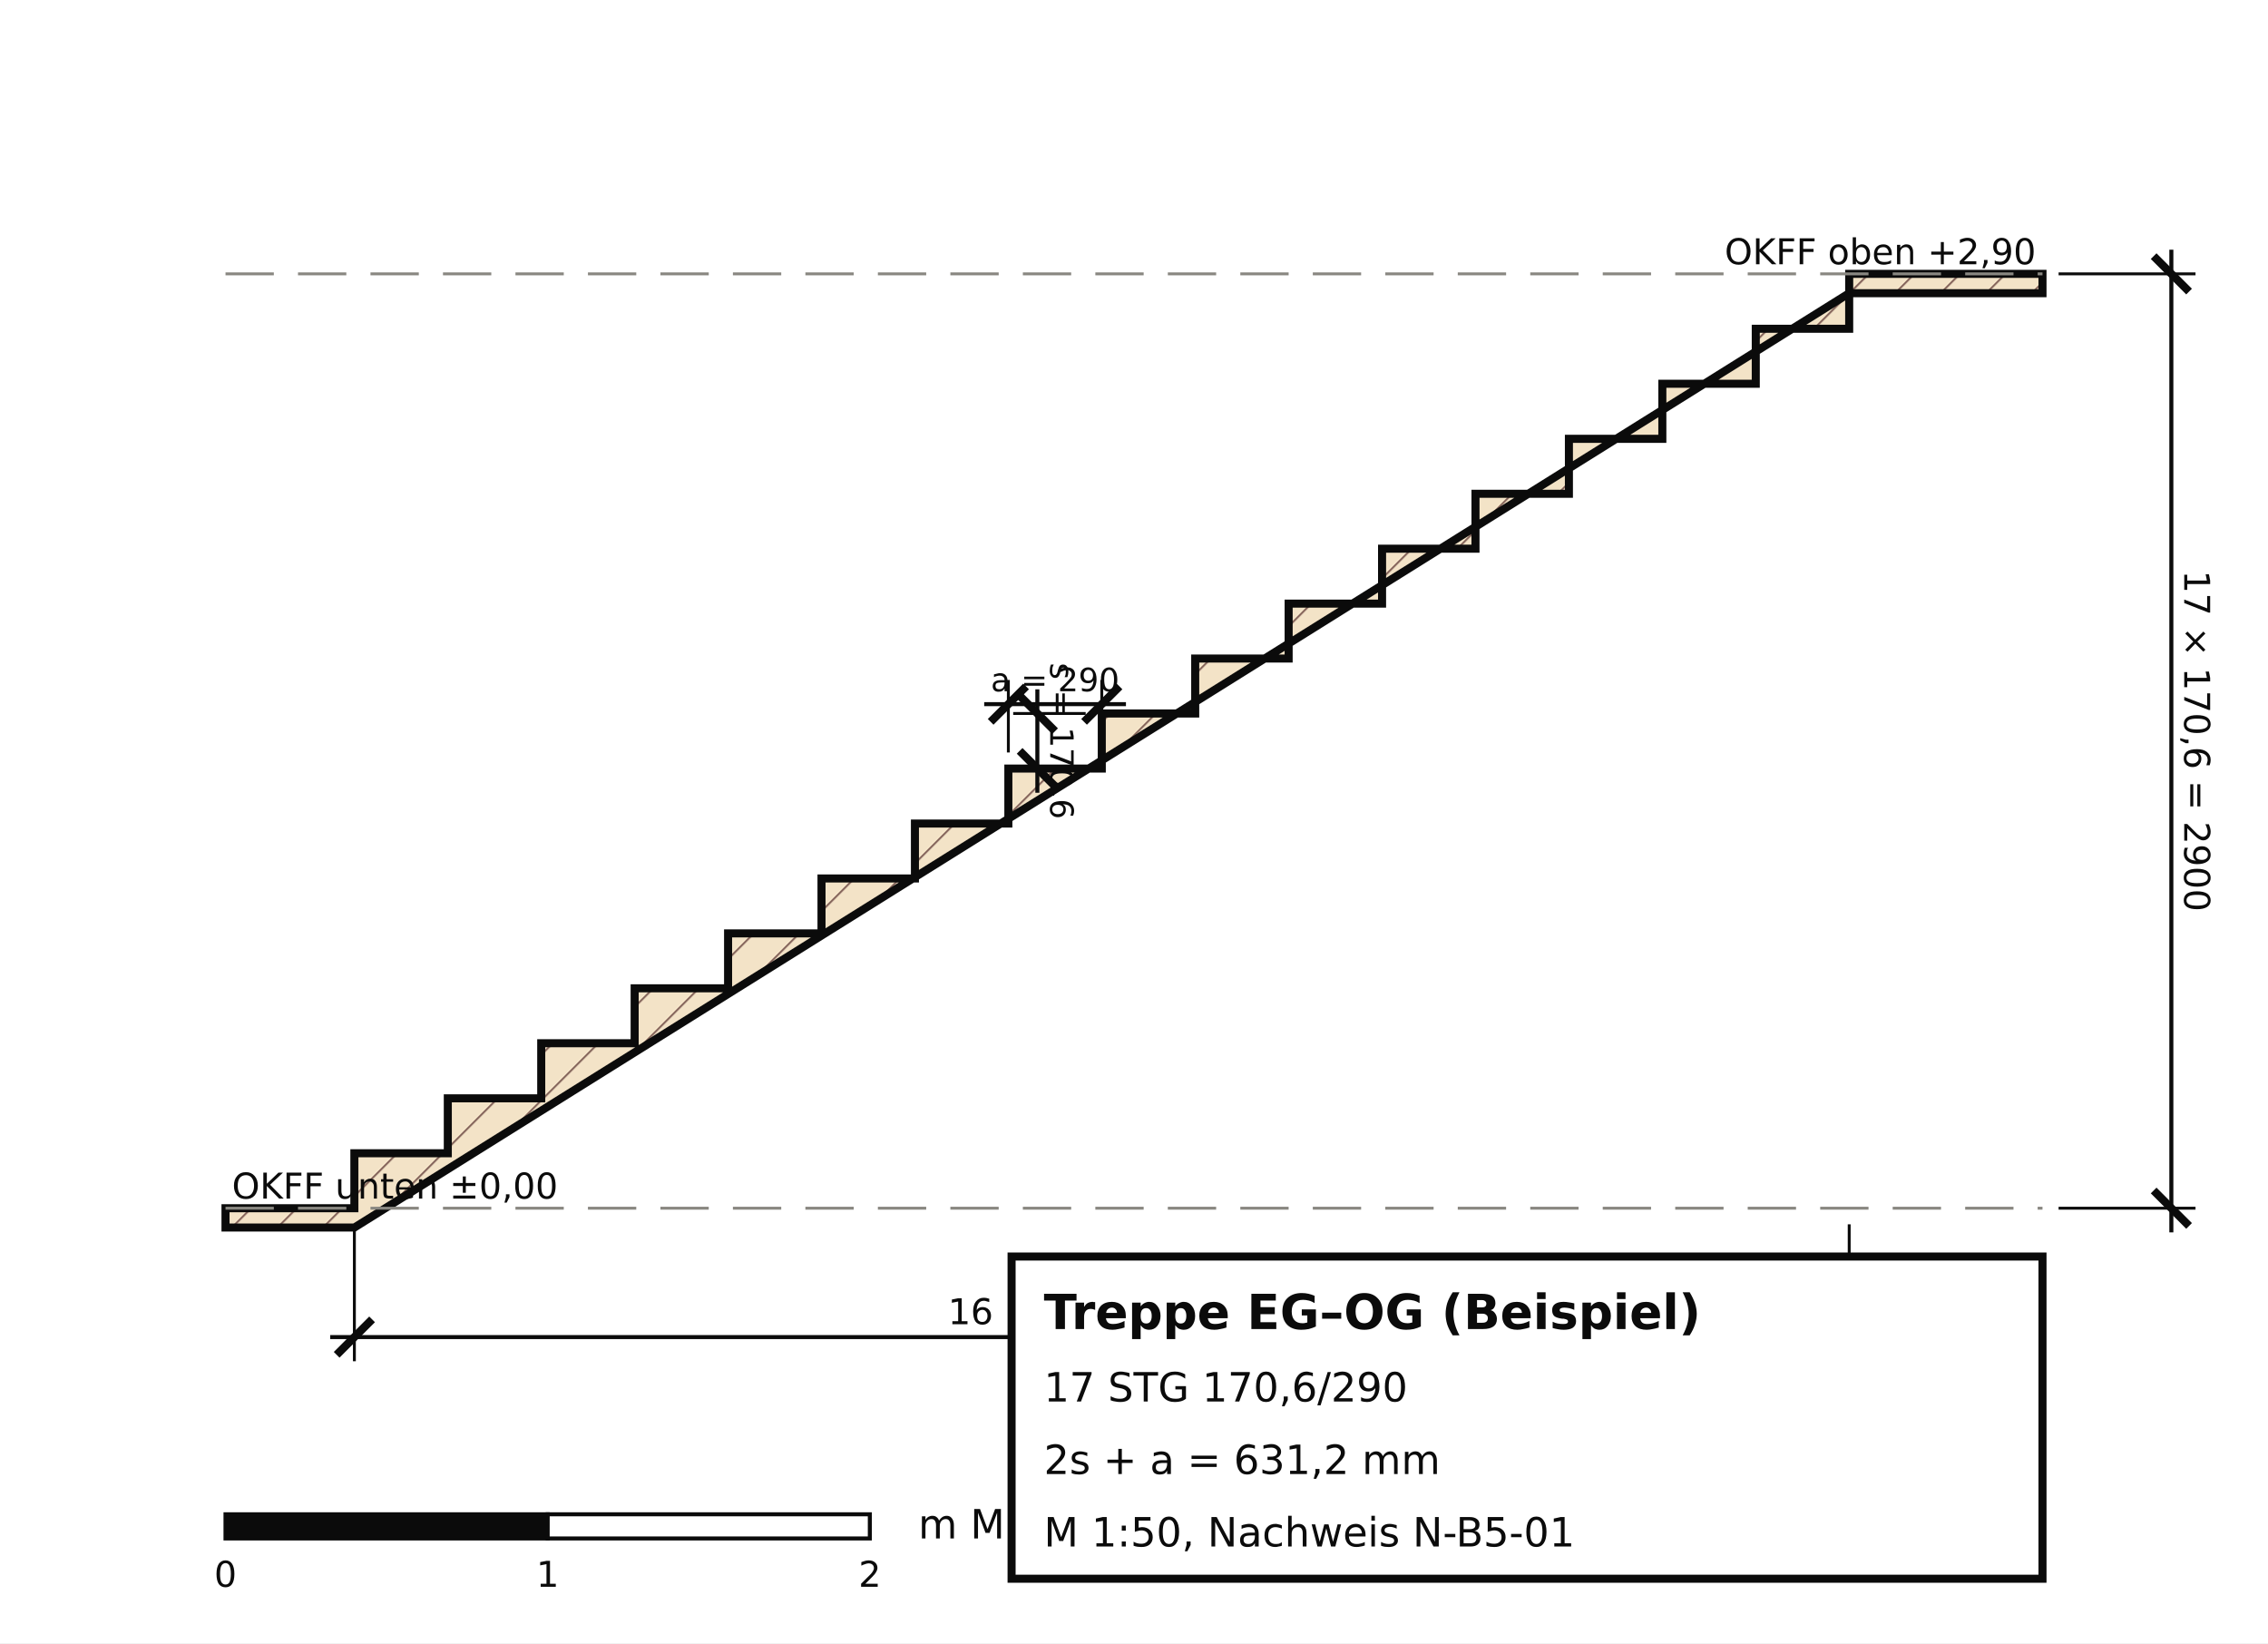
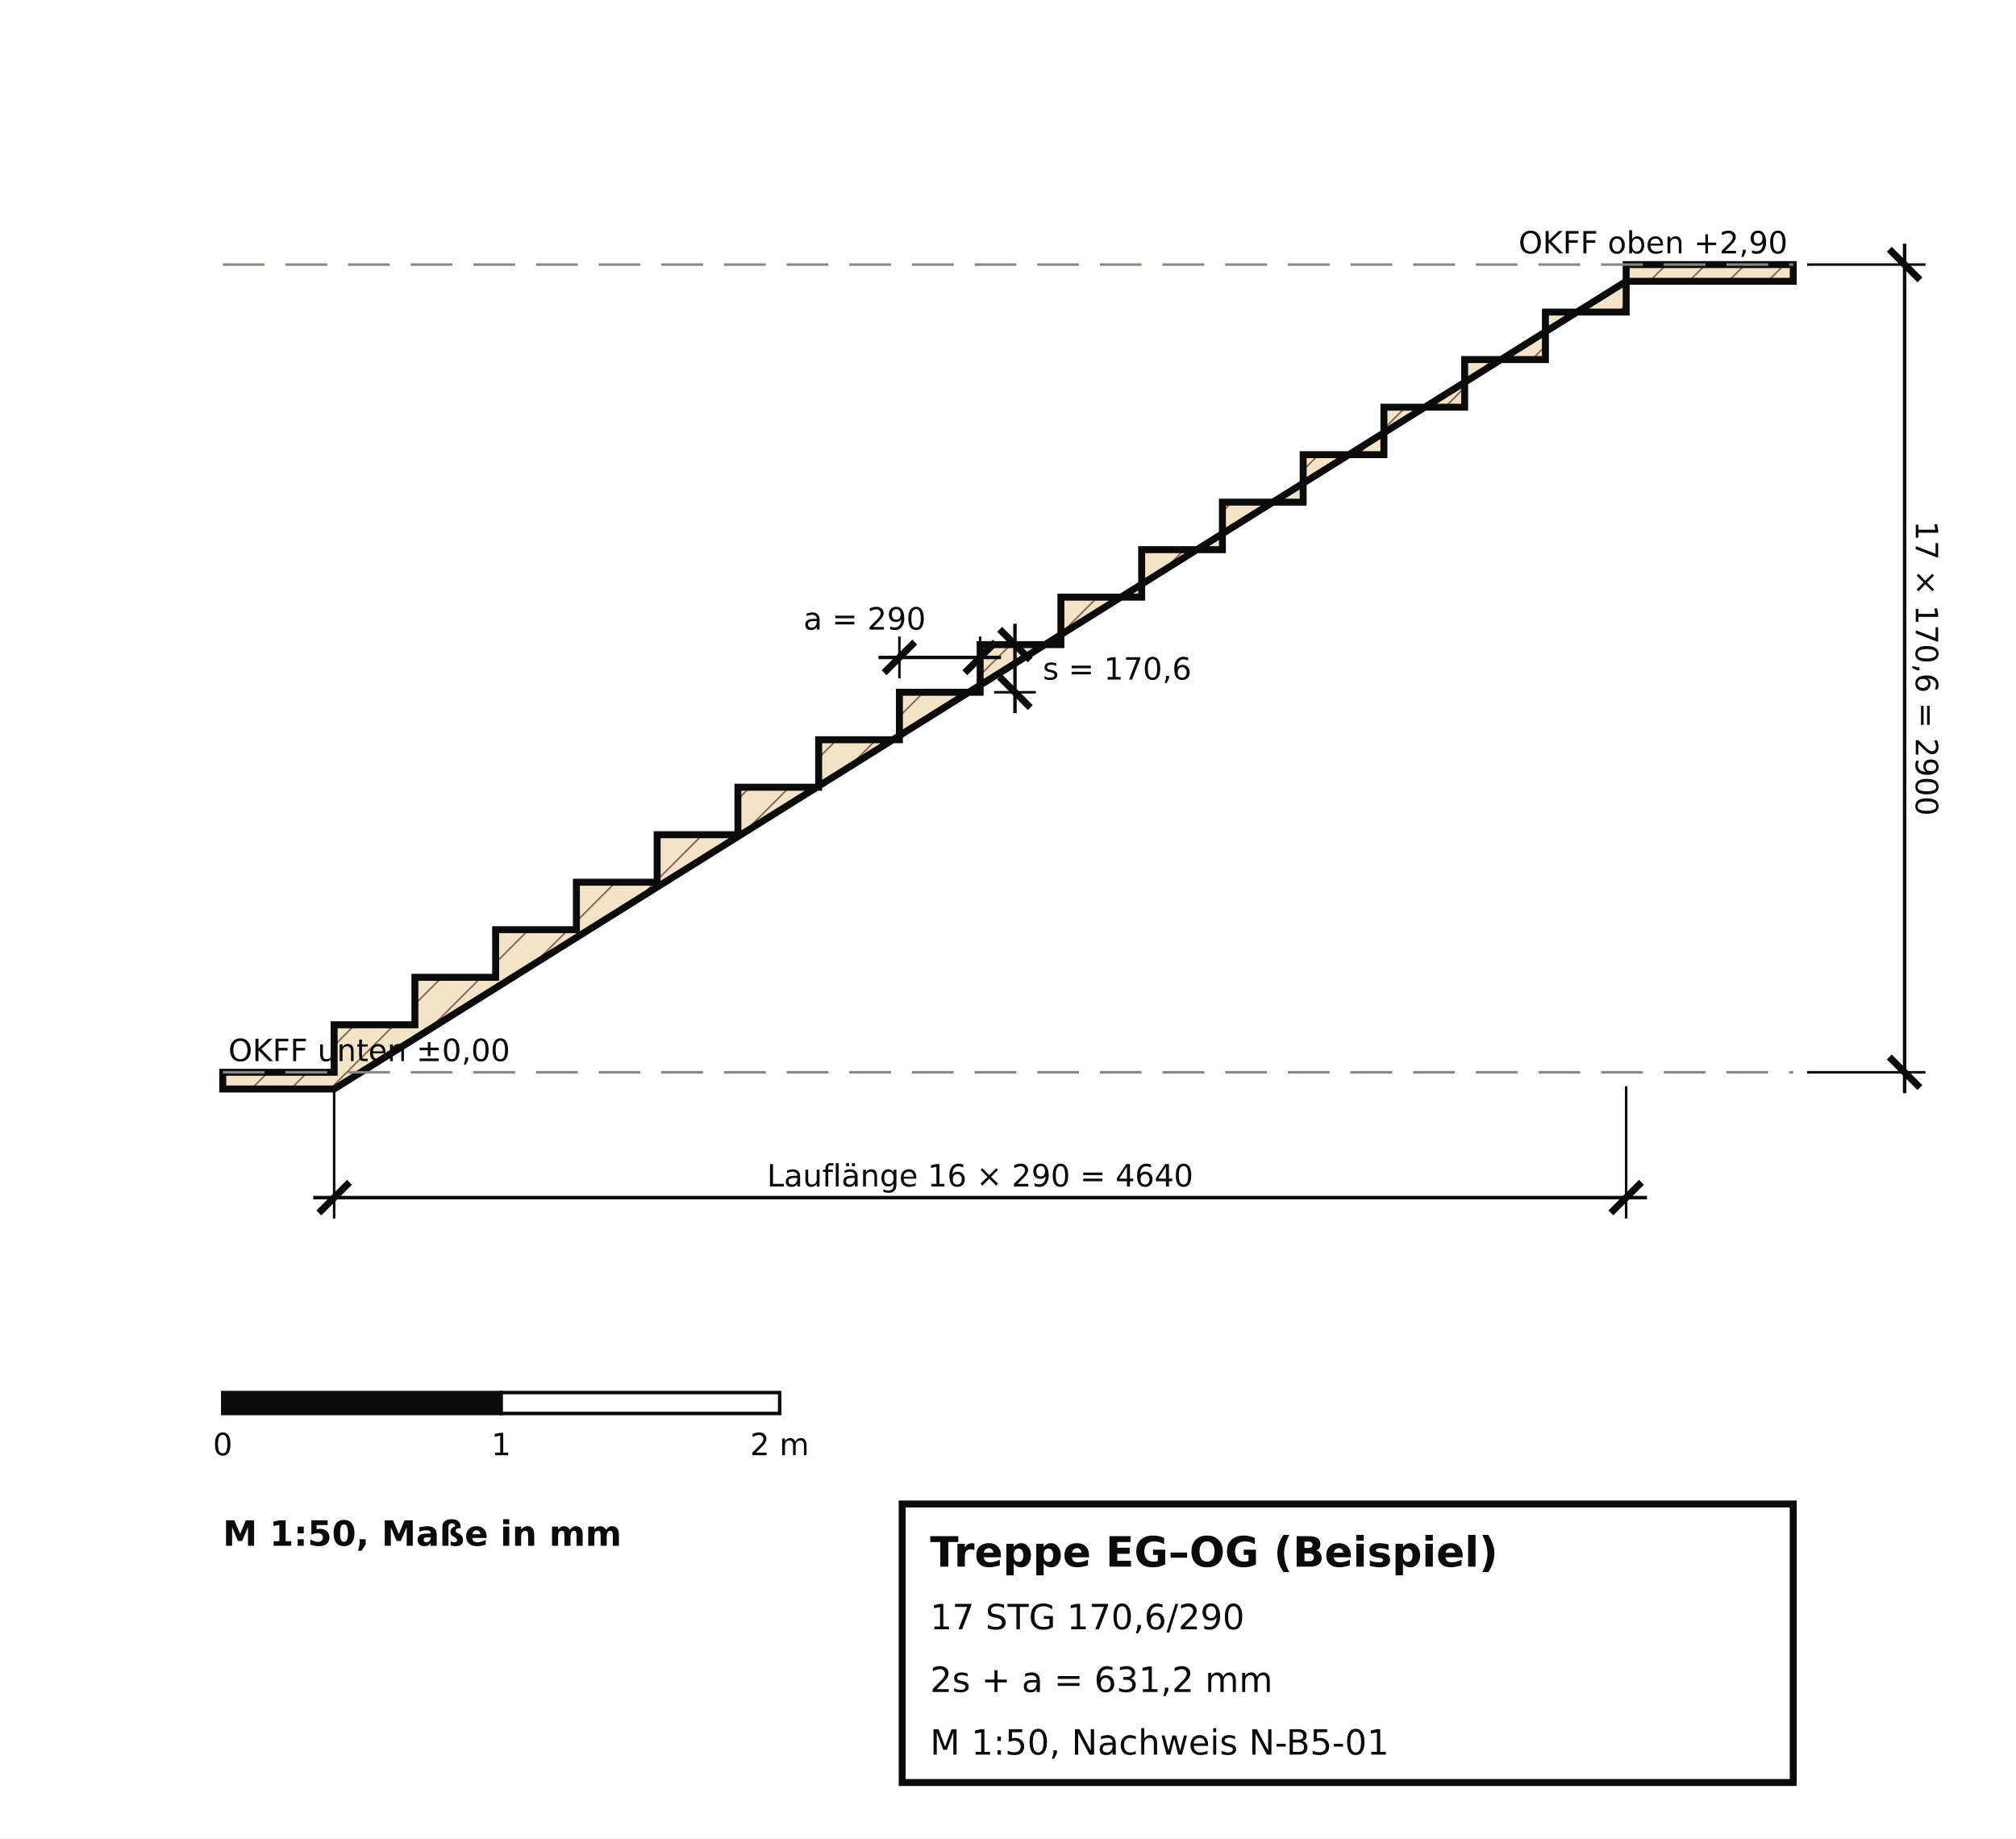
- <svg xmlns="http://www.w3.org/2000/svg" width="140.8mm" height="102mm" viewBox="0 0 140.8 102" font-family="DejaVu Sans, Arial, sans-serif" role="img" aria-label="Treppenschnitt">
-   <rect width="140.8" height="102" fill="#ffffff" />
+ <svg xmlns="http://www.w3.org/2000/svg" width="144.8mm" height="132mm" viewBox="0 0 144.8 132" font-family="DejaVu Sans, Arial, sans-serif" role="img" aria-label="Treppenschnitt">
+   <rect width="144.8" height="132" fill="#ffffff" />
  <defs>
    <pattern id="m-holz" patternUnits="userSpaceOnUse" width="2" height="2" patternTransform="rotate(45)">
      <rect width="2" height="2" fill="#f3e3c7" />
      <line x1="0" y1="0" x2="0" y2="2" stroke="#8d6e63" stroke-width="0.25" />
    </pattern>
  </defs>
-   <polygon points="14,75 22,75 22,71.59 27.8,71.59 27.8,68.18 33.6,68.18 33.6,64.76 39.4,64.76 39.4,61.35 45.2,61.35 45.2,57.94 51,57.94 51,54.53 56.8,54.53 56.8,51.12 62.6,51.12 62.6,47.71 68.4,47.71 68.4,44.29 74.2,44.29 74.2,40.88 80,40.88 80,37.47 85.8,37.47 85.8,34.06 91.6,34.06 91.6,30.65 97.4,30.65 97.4,27.24 103.2,27.24 103.2,23.82 109,23.82 109,20.41 114.8,20.41 114.8,17 126.8,17 126.8,18.2 114.8,18.2 22,76.2 14,76.2" fill="url(#m-holz)" stroke="#0b0b0b" stroke-width="0.5" />
-   <line x1="14" y1="75" x2="126.8" y2="75" stroke="#898781" stroke-width="0.18" stroke-dasharray="3 1.5" />
-   <line x1="14" y1="17" x2="126.8" y2="17" stroke="#898781" stroke-width="0.18" stroke-dasharray="3 1.5" />
-   <text x="14.4" y="74.4" font-size="2.2" text-anchor="start" fill="#0b0b0b">OKFF unten ±0,00</text>
-   <text x="126.4" y="16.4" font-size="2.2" text-anchor="end" fill="#0b0b0b">OKFF oben +2,90</text>
-   <line x1="127.8" y1="75" x2="136.3" y2="75" stroke="#0b0b0b" stroke-width="0.18" />
-   <line x1="127.8" y1="17" x2="136.3" y2="17" stroke="#0b0b0b" stroke-width="0.18" />
-   <line x1="134.8" y1="76.5" x2="134.8" y2="15.5" stroke="#0b0b0b" stroke-width="0.25" />
-   <line x1="135.9" y1="76.1" x2="133.7" y2="73.9" stroke="#0b0b0b" stroke-width="0.5" />
-   <line x1="135.9" y1="18.1" x2="133.7" y2="15.9" stroke="#0b0b0b" stroke-width="0.5" />
-   <text x="135.6" y="46" font-size="2.2" text-anchor="middle" fill="#0b0b0b" transform="rotate(90 135.6 46)">17 × 170,6 = 2900</text>
-   <line x1="22" y1="76" x2="22" y2="84.5" stroke="#0b0b0b" stroke-width="0.18" />
-   <line x1="114.8" y1="76" x2="114.8" y2="84.5" stroke="#0b0b0b" stroke-width="0.18" />
-   <line x1="20.5" y1="83" x2="116.3" y2="83" stroke="#0b0b0b" stroke-width="0.25" />
-   <line x1="20.9" y1="84.1" x2="23.1" y2="81.9" stroke="#0b0b0b" stroke-width="0.5" />
-   <line x1="113.7" y1="84.1" x2="115.9" y2="81.9" stroke="#0b0b0b" stroke-width="0.5" />
-   <text x="68.4" y="82.2" font-size="2.2" text-anchor="middle" fill="#0b0b0b">16 × 290 = 4640</text>
-   <line x1="62.6" y1="46.71" x2="62.6" y2="42.21" stroke="#0b0b0b" stroke-width="0.18" />
-   <line x1="68.4" y1="46.71" x2="68.4" y2="42.21" stroke="#0b0b0b" stroke-width="0.18" />
-   <line x1="61.1" y1="43.71" x2="69.9" y2="43.71" stroke="#0b0b0b" stroke-width="0.25" />
-   <line x1="61.5" y1="44.81" x2="63.7" y2="42.61" stroke="#0b0b0b" stroke-width="0.5" />
-   <line x1="67.3" y1="44.81" x2="69.5" y2="42.61" stroke="#0b0b0b" stroke-width="0.5" />
-   <text x="65.5" y="42.91" font-size="2" text-anchor="middle" fill="#0b0b0b">a = 290</text>
-   <line x1="67.4" y1="47.71" x2="62.9" y2="47.71" stroke="#0b0b0b" stroke-width="0.18" />
-   <line x1="67.4" y1="44.29" x2="62.9" y2="44.29" stroke="#0b0b0b" stroke-width="0.18" />
-   <line x1="64.4" y1="49.21" x2="64.4" y2="42.79" stroke="#0b0b0b" stroke-width="0.25" />
-   <line x1="65.5" y1="48.81" x2="63.3" y2="46.61" stroke="#0b0b0b" stroke-width="0.5" />
-   <line x1="65.5" y1="45.39" x2="63.3" y2="43.19" stroke="#0b0b0b" stroke-width="0.5" />
-   <text x="65.2" y="46" font-size="2" text-anchor="middle" fill="#0b0b0b" transform="rotate(90 65.2 46)">s = 170,6</text>
-   <rect x="14" y="94" width="20" height="1.5" fill="#0b0b0b" stroke="#0b0b0b" stroke-width="0.25" />
-   <text x="14" y="98.5" font-size="2.2" text-anchor="middle" fill="#0b0b0b">0</text>
-   <rect x="34" y="94" width="20" height="1.5" fill="#ffffff" stroke="#0b0b0b" stroke-width="0.25" />
-   <text x="34" y="98.5" font-size="2.2" text-anchor="middle" fill="#0b0b0b">1</text>
-   <text x="54" y="98.5" font-size="2.2" text-anchor="middle" fill="#0b0b0b">2</text>
-   <text x="57" y="95.5" font-size="2.5" text-anchor="start" fill="#0b0b0b">m   M 1:50   Maße in mm</text>
-   <rect x="62.8" y="78" width="64" height="20" fill="#ffffff" stroke="#0b0b0b" stroke-width="0.5" />
-   <text x="64.8" y="82.5" font-size="3" text-anchor="start" fill="#0b0b0b" font-weight="bold">Treppe EG–OG (Beispiel)</text>
-   <text x="64.8" y="87" font-size="2.5" text-anchor="start" fill="#0b0b0b">17 STG 170,6/290</text>
-   <text x="64.8" y="91.5" font-size="2.5" text-anchor="start" fill="#0b0b0b">2s + a = 631,2 mm</text>
-   <text x="64.8" y="96" font-size="2.5" text-anchor="start" fill="#0b0b0b">M 1:50, Nachweis N-B5-01</text>
+   <polygon points="16,77 24,77 24,73.59 29.8,73.59 29.8,70.18 35.6,70.18 35.6,66.76 41.4,66.76 41.4,63.35 47.2,63.35 47.2,59.94 53,59.94 53,56.53 58.8,56.53 58.8,53.12 64.6,53.12 64.6,49.71 70.4,49.71 70.4,46.29 76.2,46.29 76.2,42.88 82,42.88 82,39.47 87.8,39.47 87.8,36.06 93.6,36.06 93.6,32.65 99.4,32.65 99.4,29.24 105.2,29.24 105.2,25.82 111,25.82 111,22.41 116.8,22.41 116.8,19 128.8,19 128.8,20.2 116.8,20.2 24,78.2 16,78.2" fill="url(#m-holz)" stroke="#0b0b0b" stroke-width="0.5" />
+   <line x1="16" y1="77" x2="128.8" y2="77" stroke="#898781" stroke-width="0.18" stroke-dasharray="3 1.5" />
+   <line x1="16" y1="19" x2="128.8" y2="19" stroke="#898781" stroke-width="0.18" stroke-dasharray="3 1.5" />
+   <text x="16.4" y="76.2" font-size="2.2" text-anchor="start" fill="#0b0b0b">OKFF unten ±0,00</text>
+   <text x="128.4" y="18.2" font-size="2.2" text-anchor="end" fill="#0b0b0b">OKFF oben +2,90</text>
+   <line x1="129.8" y1="77" x2="138.3" y2="77" stroke="#0b0b0b" stroke-width="0.18" />
+   <line x1="129.8" y1="19" x2="138.3" y2="19" stroke="#0b0b0b" stroke-width="0.18" />
+   <line x1="136.8" y1="78.5" x2="136.8" y2="17.5" stroke="#0b0b0b" stroke-width="0.25" />
+   <line x1="137.9" y1="78.1" x2="135.7" y2="75.9" stroke="#0b0b0b" stroke-width="0.5" />
+   <line x1="137.9" y1="20.1" x2="135.7" y2="17.9" stroke="#0b0b0b" stroke-width="0.5" />
+   <text x="137.6" y="48" font-size="2.2" text-anchor="middle" fill="#0b0b0b" transform="rotate(90 137.6 48)">17 × 170,6 = 2900</text>
+   <line x1="24" y1="78" x2="24" y2="87.5" stroke="#0b0b0b" stroke-width="0.18" />
+   <line x1="116.8" y1="78" x2="116.8" y2="87.5" stroke="#0b0b0b" stroke-width="0.18" />
+   <line x1="22.5" y1="86" x2="118.3" y2="86" stroke="#0b0b0b" stroke-width="0.25" />
+   <line x1="22.9" y1="87.1" x2="25.1" y2="84.9" stroke="#0b0b0b" stroke-width="0.5" />
+   <line x1="115.7" y1="87.1" x2="117.9" y2="84.9" stroke="#0b0b0b" stroke-width="0.5" />
+   <text x="70.4" y="85.2" font-size="2.2" text-anchor="middle" fill="#0b0b0b">Lauflänge 16 × 290 = 4640</text>
+   <line x1="64.6" y1="48.71" x2="64.6" y2="45.71" stroke="#0b0b0b" stroke-width="0.18" />
+   <line x1="70.4" y1="48.71" x2="70.4" y2="45.71" stroke="#0b0b0b" stroke-width="0.18" />
+   <line x1="63.1" y1="47.21" x2="71.9" y2="47.21" stroke="#0b0b0b" stroke-width="0.25" />
+   <line x1="63.5" y1="48.31" x2="65.7" y2="46.11" stroke="#0b0b0b" stroke-width="0.5" />
+   <line x1="69.3" y1="48.31" x2="71.5" y2="46.11" stroke="#0b0b0b" stroke-width="0.5" />
+   <line x1="71.4" y1="49.71" x2="74.4" y2="49.71" stroke="#0b0b0b" stroke-width="0.18" />
+   <line x1="71.4" y1="46.29" x2="74.4" y2="46.29" stroke="#0b0b0b" stroke-width="0.18" />
+   <line x1="72.9" y1="51.21" x2="72.9" y2="44.79" stroke="#0b0b0b" stroke-width="0.25" />
+   <line x1="74" y1="50.81" x2="71.8" y2="48.61" stroke="#0b0b0b" stroke-width="0.5" />
+   <line x1="74" y1="47.39" x2="71.8" y2="45.19" stroke="#0b0b0b" stroke-width="0.5" />
+   <text x="66.5" y="45.21" font-size="2.2" text-anchor="end" fill="#0b0b0b">a = 290</text>
+   <text x="74.9" y="48.8" font-size="2.2" text-anchor="start" fill="#0b0b0b">s = 170,6</text>
+   <rect x="16" y="100" width="20" height="1.5" fill="#0b0b0b" stroke="#0b0b0b" stroke-width="0.25" />
+   <rect x="36" y="100" width="20" height="1.5" fill="#ffffff" stroke="#0b0b0b" stroke-width="0.25" />
+   <text x="16" y="104.5" font-size="2.2" text-anchor="middle" fill="#0b0b0b">0</text>
+   <text x="36" y="104.5" font-size="2.2" text-anchor="middle" fill="#0b0b0b">1</text>
+   <text x="56" y="104.5" font-size="2.2" text-anchor="middle" fill="#0b0b0b">2 m</text>
+   <text x="16" y="111" font-size="2.5" text-anchor="start" fill="#0b0b0b" font-weight="bold">M 1:50, Maße in mm</text>
+   <rect x="64.8" y="108" width="64" height="20" fill="#ffffff" stroke="#0b0b0b" stroke-width="0.5" />
+   <text x="66.8" y="112.5" font-size="3" text-anchor="start" fill="#0b0b0b" font-weight="bold">Treppe EG–OG (Beispiel)</text>
+   <text x="66.8" y="117" font-size="2.5" text-anchor="start" fill="#0b0b0b">17 STG 170,6/290</text>
+   <text x="66.8" y="121.5" font-size="2.5" text-anchor="start" fill="#0b0b0b">2s + a = 631,2 mm</text>
+   <text x="66.8" y="126" font-size="2.5" text-anchor="start" fill="#0b0b0b">M 1:50, Nachweis N-B5-01</text>
</svg>
